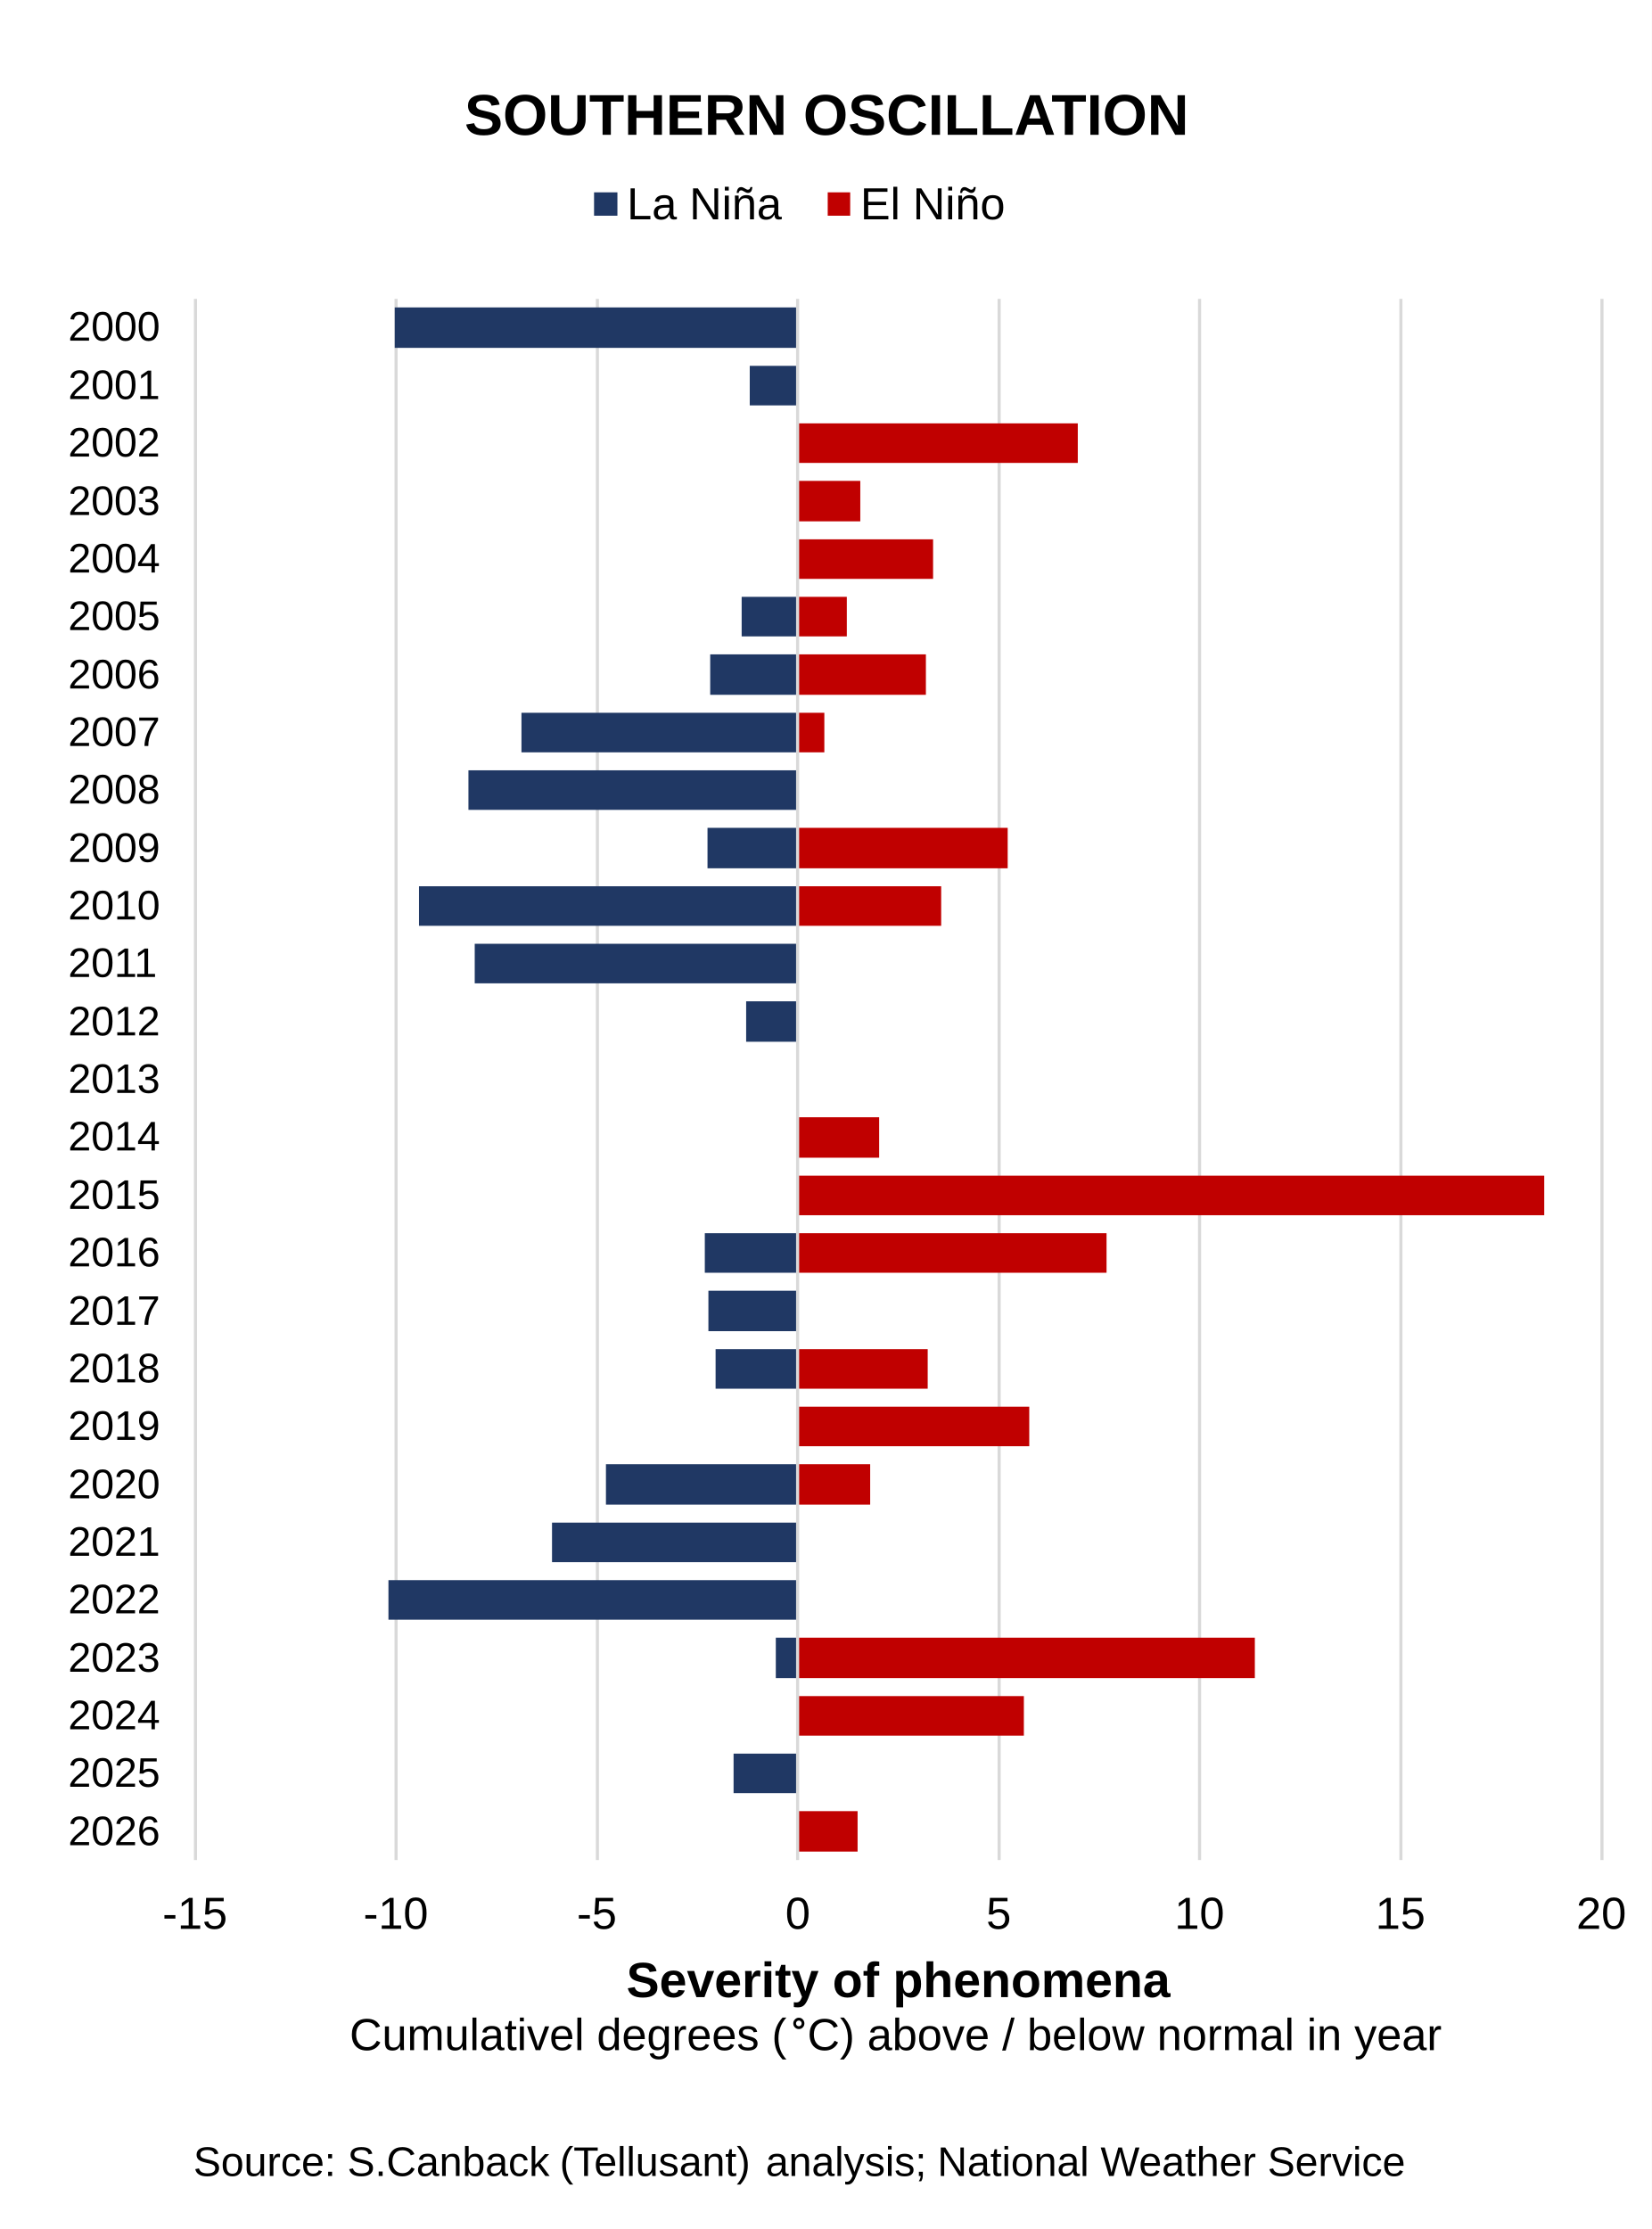
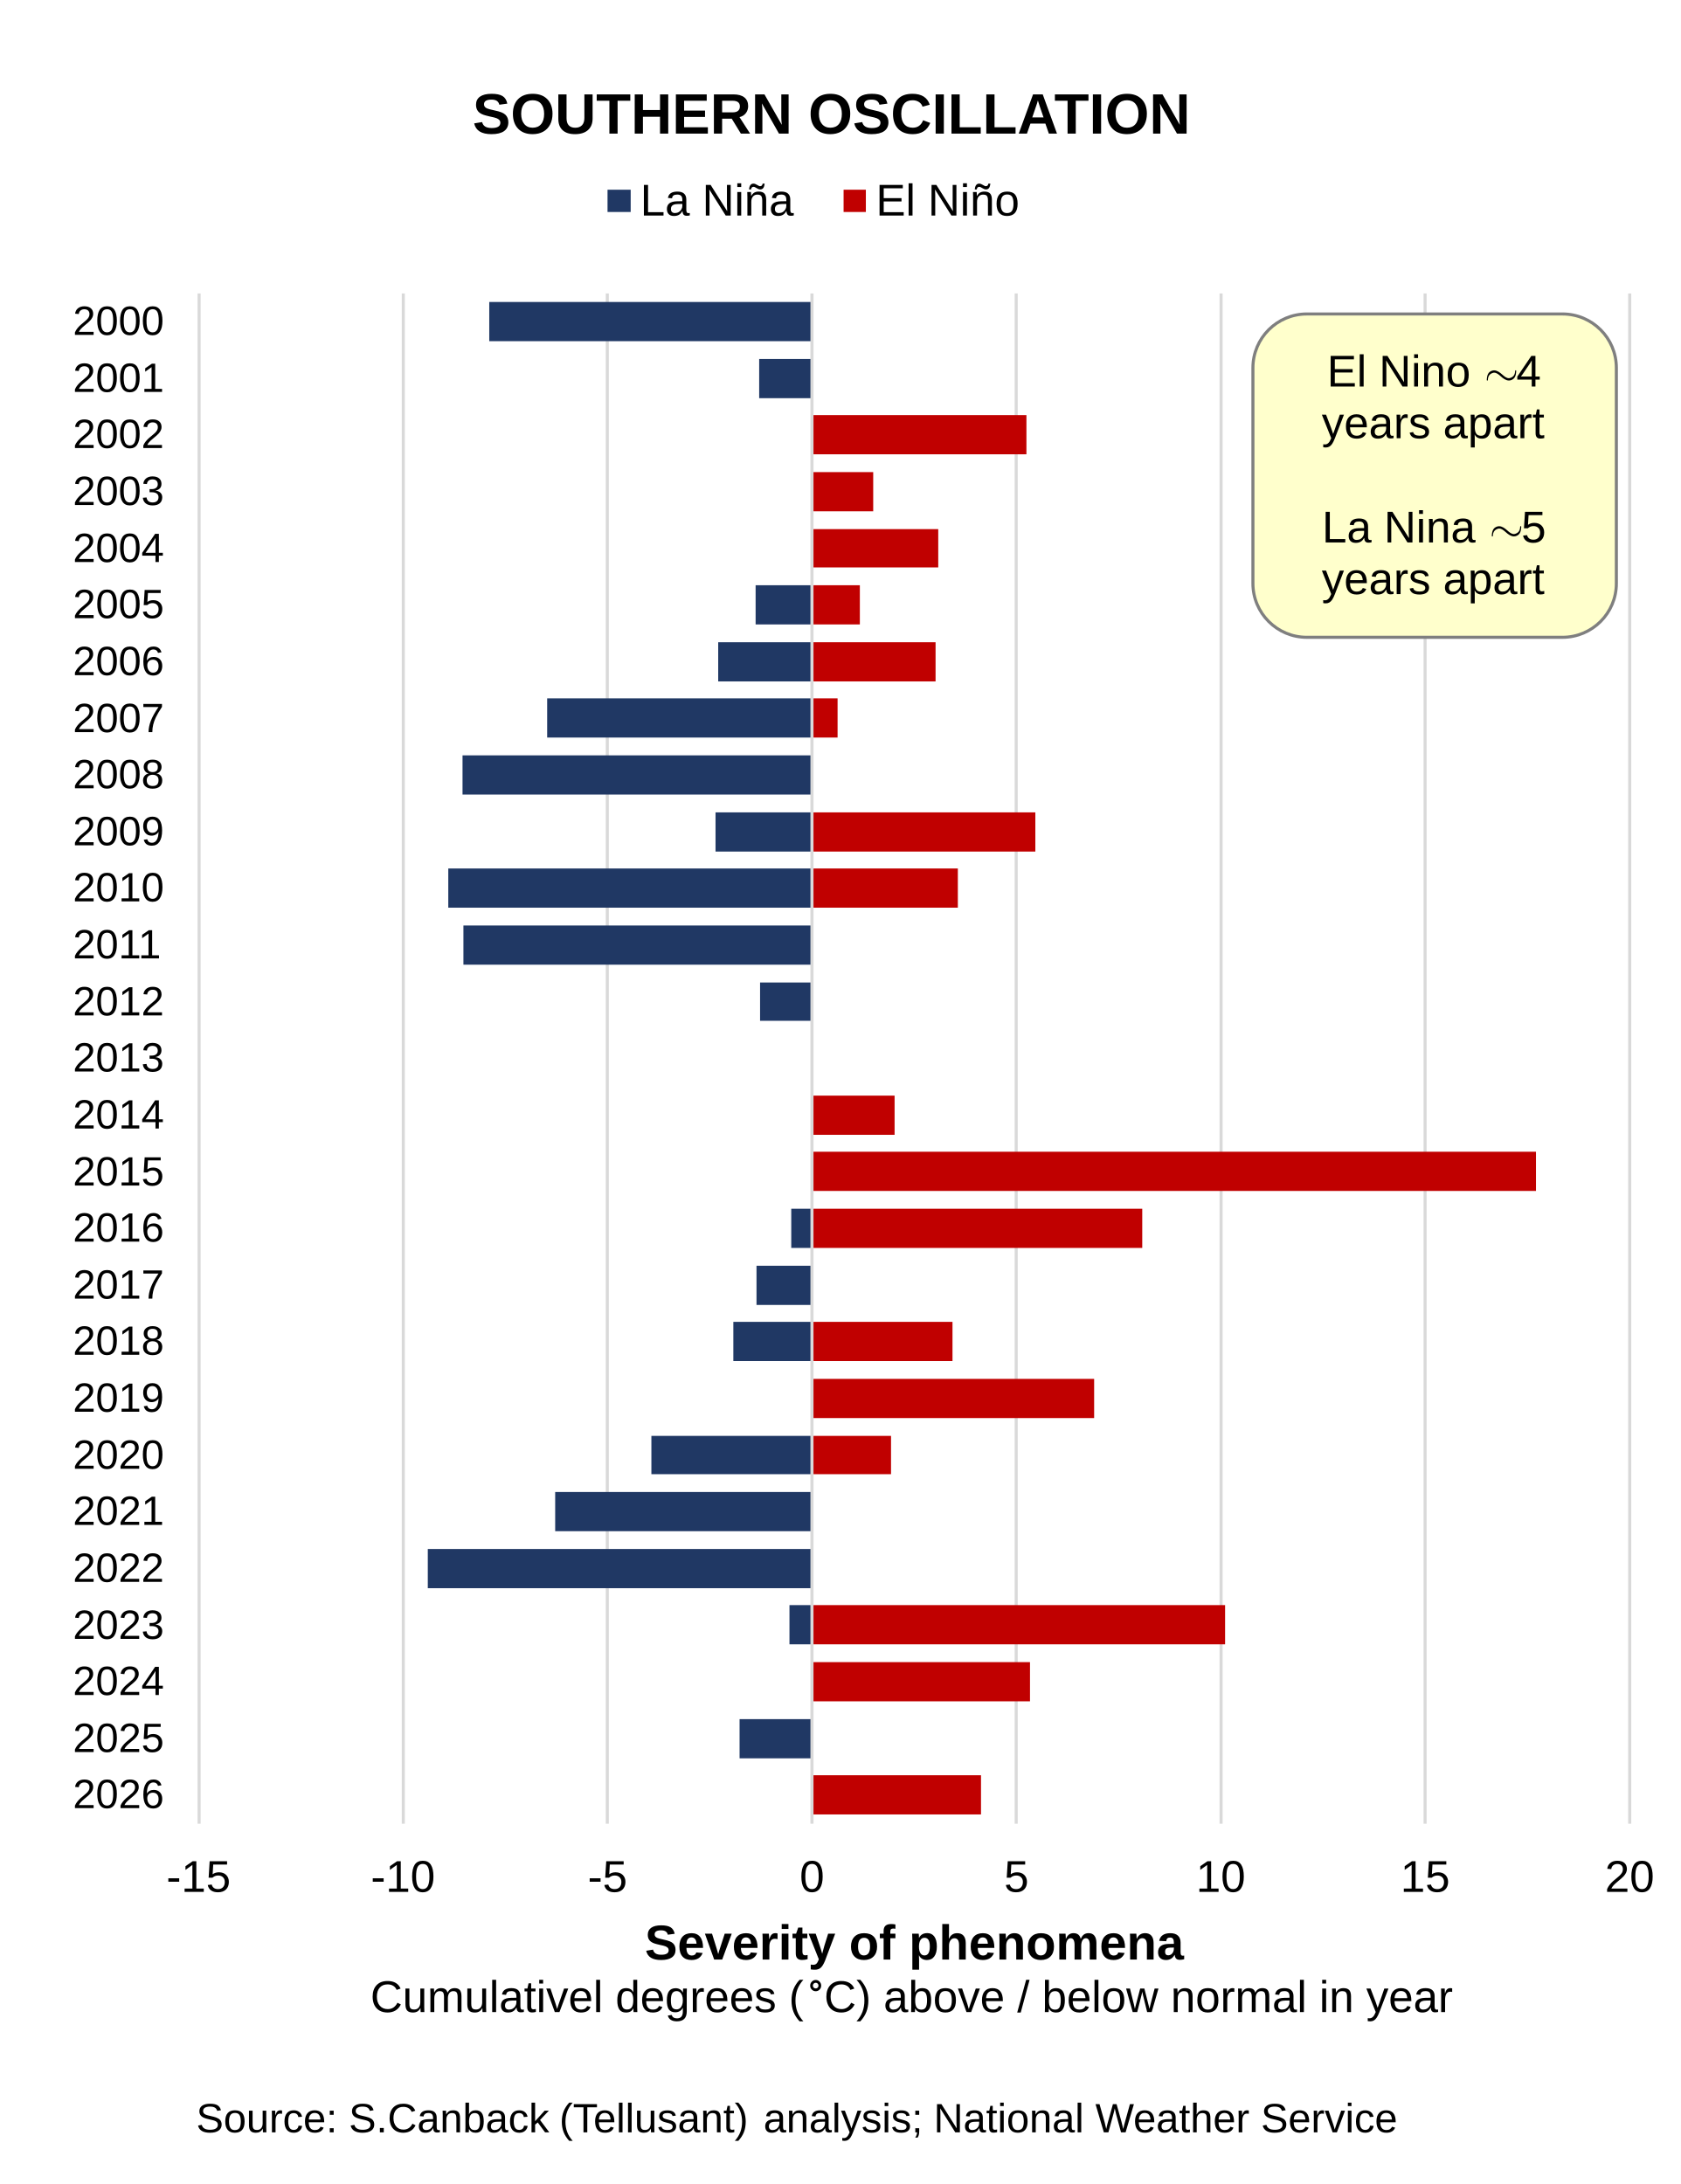
- <svg xmlns="http://www.w3.org/2000/svg" width="1838" height="2480" xml:space="preserve" overflow="hidden">
+ <svg xmlns="http://www.w3.org/2000/svg" width="1887" height="2452" xml:space="preserve" overflow="hidden">
  <defs>
    <clipPath id="clip0">
-       <rect x="6380" y="798" width="1838" height="2480" />
+       <rect x="6557" y="788" width="1887" height="2452" />
    </clipPath>
  </defs>
-   <g clip-path="url(#clip0)" transform="translate(-6380 -798)">
-     <rect x="6380" y="798" width="1838" height="2480" fill="#FFFFFF" />
+   <g clip-path="url(#clip0)" transform="translate(-6557 -788)">
+     <rect x="6557" y="788" width="1887" height="2452" fill="#FFFFFF" />
    <g>
-       <path d="M6597.5 1130.5 6597.5 2867.5M6820.72 1130.5 6820.72 2867.5M7044.73 1130.5 7044.73 2867.5M7491.75 1130.5 7491.75 2867.5M7714.75 1130.5 7714.75 2867.5M7938.76 1130.5 7938.76 2867.5M8162.5 1130.5 8162.5 2867.5" stroke="#D9D9D9" stroke-width="3.438" stroke-linejoin="round" stroke-miterlimit="10" fill="none" />
+       <path d="M6780.5 1117.5 6780.5 2835.5M7009.73 1117.5 7009.73 2835.5M7238.74 1117.5 7238.74 2835.5M7697.75 1117.5 7697.75 2835.5M7927.76 1117.5 7927.76 2835.5M8156.77 1117.5 8156.77 2835.5M8386.5 1117.5 8386.5 2835.5" stroke="#D9D9D9" stroke-width="3.438" stroke-linejoin="round" stroke-miterlimit="10" fill="none" />
    </g>
    <g>
-       <path d="M7334.24 2858.09 7268.24 2858.09 7268.24 2813.09 7334.24 2813.09ZM7519.25 2729.09 7268.24 2729.09 7268.24 2685.09 7519.25 2685.09ZM7776.26 2665.09 7268.24 2665.09 7268.24 2620.09 7776.26 2620.09ZM7348.24 2472.08 7268.24 2472.08 7268.24 2427.08 7348.24 2427.08ZM7525.25 2407.08 7268.24 2407.08 7268.24 2363.08 7525.25 2363.08ZM7412.24 2343.08 7268.24 2343.08 7268.24 2299.08 7412.24 2299.08ZM7611.25 2214.07 7268.24 2214.07 7268.24 2170.07 7611.25 2170.07ZM8098.27 2150.07 7268.24 2150.07 7268.24 2106.07 8098.27 2106.07ZM7358.24 2086.07 7268.24 2086.07 7268.24 2041.07 7358.24 2041.07ZM7427.24 1828.06 7268.24 1828.06 7268.24 1784.06 7427.24 1784.06ZM7501.25 1764.06 7268.24 1764.06 7268.24 1719.06 7501.25 1719.06ZM7297.24 1635.05 7268.24 1635.05 7268.24 1591.05 7297.24 1591.05ZM7410.24 1571.05 7268.24 1571.05 7268.24 1526.05 7410.24 1526.05ZM7322.24 1506.05 7268.24 1506.05 7268.24 1462.05 7322.24 1462.05ZM7418.24 1442.05 7268.24 1442.05 7268.24 1398.05 7418.24 1398.05ZM7337.24 1378.05 7268.24 1378.05 7268.24 1333.04 7337.24 1333.04ZM7579.25 1313.04 7268.24 1313.04 7268.24 1269.04 7579.25 1269.04Z" fill="#C00000" />
+       <path d="M7658.25 2825.09 7468.25 2825.09 7468.25 2781.09 7658.25 2781.09ZM7713.25 2698.09 7468.25 2698.09 7468.25 2654.09 7713.25 2654.09ZM7932.26 2634.09 7468.25 2634.09 7468.25 2590.08 7932.26 2590.08ZM7557.25 2443.08 7468.25 2443.08 7468.25 2400.08 7557.25 2400.08ZM7785.26 2380.08 7468.25 2380.08 7468.25 2336.08 7785.26 2336.08ZM7626.25 2316.08 7468.25 2316.08 7468.25 2272.07 7626.25 2272.07ZM7839.26 2189.07 7468.25 2189.07 7468.25 2145.07 7839.26 2145.07ZM8281.27 2125.07 7468.25 2125.07 7468.25 2081.07 8281.27 2081.07ZM7561.25 2062.07 7468.25 2062.07 7468.25 2018.07 7561.25 2018.07ZM7632.25 1807.06 7468.25 1807.06 7468.25 1763.06 7632.25 1763.06ZM7719.25 1744.06 7468.25 1744.06 7468.25 1700.06 7719.25 1700.06ZM7497.25 1616.05 7468.25 1616.05 7468.25 1572.05 7497.25 1572.05ZM7607.25 1553.05 7468.25 1553.05 7468.25 1509.05 7607.25 1509.05ZM7522.25 1489.05 7468.25 1489.05 7468.25 1445.05 7522.25 1445.05ZM7610.25 1425.05 7468.25 1425.05 7468.25 1382.05 7610.25 1382.05ZM7537.25 1362.04 7468.25 1362.04 7468.25 1318.04 7537.25 1318.04ZM7709.25 1298.04 7468.25 1298.04 7468.25 1254.04 7709.25 1254.04Z" fill="#C00000" />
    </g>
    <g>
-       <path d="M7196.24 2793.09 7268.24 2793.09 7268.24 2749.09 7196.24 2749.09ZM7243.24 2665.09 7268.24 2665.09 7268.24 2620.09 7243.24 2620.09ZM6812.22 2600.09 7268.24 2600.09 7268.24 2556.08 6812.22 2556.08ZM6994.23 2536.08 7268.24 2536.08 7268.24 2492.08 6994.23 2492.08ZM7054.23 2472.08 7268.24 2472.08 7268.24 2427.08 7054.23 2427.08ZM7176.24 2343.08 7268.24 2343.08 7268.24 2299.08 7176.24 2299.08ZM7168.24 2279.07 7268.24 2279.07 7268.24 2234.07 7168.24 2234.07ZM7164.24 2214.07 7268.24 2214.07 7268.24 2170.07 7164.24 2170.07ZM7210.24 1957.06 7268.24 1957.06 7268.24 1912.06 7210.24 1912.06ZM6908.23 1892.06 7268.24 1892.06 7268.24 1848.06 6908.23 1848.06ZM6846.22 1828.06 7268.24 1828.06 7268.24 1784.06 6846.22 1784.06ZM7167.24 1764.06 7268.24 1764.06 7268.24 1719.06 7167.24 1719.06ZM6901.23 1699.06 7268.24 1699.06 7268.24 1655.05 6901.23 1655.05ZM6960.23 1635.05 7268.24 1635.05 7268.24 1591.05 6960.23 1591.05ZM7170.24 1571.05 7268.24 1571.05 7268.24 1526.05 7170.24 1526.05ZM7205.24 1506.05 7268.24 1506.05 7268.24 1462.05 7205.24 1462.05ZM7214.24 1249.04 7268.24 1249.04 7268.24 1205.04 7214.24 1205.04ZM6819.22 1185.04 7268.24 1185.04 7268.24 1140.04 6819.22 1140.04Z" fill="#203864" />
+       <path d="M7387.24 2762.09 7468.25 2762.09 7468.25 2718.09 7387.24 2718.09ZM7443.24 2634.09 7468.25 2634.09 7468.25 2590.08 7443.24 2590.08ZM7037.23 2571.08 7468.25 2571.08 7468.25 2527.08 7037.23 2527.08ZM7180.24 2507.08 7468.25 2507.08 7468.25 2463.08 7180.24 2463.08ZM7288.24 2443.08 7468.25 2443.08 7468.25 2400.08 7288.24 2400.08ZM7380.24 2316.08 7468.25 2316.08 7468.25 2272.07 7380.24 2272.07ZM7406.24 2253.07 7468.25 2253.07 7468.25 2209.07 7406.24 2209.07ZM7445.24 2189.07 7468.25 2189.07 7468.25 2145.07 7445.24 2145.07ZM7410.24 1934.06 7468.25 1934.06 7468.25 1891.06 7410.24 1891.06ZM7077.23 1871.06 7468.25 1871.06 7468.25 1827.06 7077.23 1827.06ZM7060.23 1807.06 7468.25 1807.06 7468.25 1763.06 7060.23 1763.06ZM7360.24 1744.06 7468.25 1744.06 7468.25 1700.06 7360.24 1700.06ZM7076.23 1680.06 7468.25 1680.06 7468.25 1636.05 7076.23 1636.05ZM7171.24 1616.05 7468.25 1616.05 7468.25 1572.05 7171.24 1572.05ZM7363.24 1553.05 7468.25 1553.05 7468.25 1509.05 7363.24 1509.05ZM7405.24 1489.05 7468.25 1489.05 7468.25 1445.05 7405.24 1445.05ZM7409.24 1235.04 7468.25 1235.04 7468.25 1191.04 7409.24 1191.04ZM7106.23 1171.04 7468.25 1171.04 7468.25 1127.04 7106.23 1127.04Z" fill="#203864" />
    </g>
    <g>
-       <path d="M0 0 0 1737" stroke="#D9D9D9" stroke-width="3.438" stroke-linejoin="round" stroke-miterlimit="10" fill="none" fill-rule="evenodd" transform="matrix(1 0 0 -1 7267.5 2867.5)" />
+       <path d="M0 0 0 1718" stroke="#D9D9D9" stroke-width="3.438" stroke-linejoin="round" stroke-miterlimit="10" fill="none" fill-rule="evenodd" transform="matrix(1 0 0 -1 7468.5 2835.5)" />
    </g>
    <g>
-       <text font-family="Arial,Arial_MSFontService,sans-serif" font-weight="400" font-size="50" transform="matrix(1 0 0 1 6560.75 2944)">-15</text>
+       <text font-family="Arial,Arial_MSFontService,sans-serif" font-weight="400" font-size="50" transform="matrix(1 0 0 1 6743.75 2912)">-15</text>
    </g>
    <g>
-       <text font-family="Arial,Arial_MSFontService,sans-serif" font-weight="400" font-size="50" transform="matrix(1 0 0 1 6784.3 2944)">-10</text>
+       <text font-family="Arial,Arial_MSFontService,sans-serif" font-weight="400" font-size="50" transform="matrix(1 0 0 1 6973.24 2912)">-10</text>
    </g>
    <g>
-       <text font-family="Arial,Arial_MSFontService,sans-serif" font-weight="400" font-size="50" transform="matrix(1 0 0 1 7021.87 2944)">-5</text>
+       <text font-family="Arial,Arial_MSFontService,sans-serif" font-weight="400" font-size="50" transform="matrix(1 0 0 1 7216.76 2912)">-5</text>
    </g>
    <g>
-       <text font-family="Arial,Arial_MSFontService,sans-serif" font-weight="400" font-size="50" transform="matrix(1 0 0 1 7253.81 2944)">0</text>
+       <text font-family="Arial,Arial_MSFontService,sans-serif" font-weight="400" font-size="50" transform="matrix(1 0 0 1 7454.65 2912)">0</text>
    </g>
    <g>
-       <text font-family="Arial,Arial_MSFontService,sans-serif" font-weight="400" font-size="50" transform="matrix(1 0 0 1 7477.35 2944)">5</text>
+       <text font-family="Arial,Arial_MSFontService,sans-serif" font-weight="400" font-size="50" transform="matrix(1 0 0 1 7684.14 2912)">5</text>
    </g>
    <g>
-       <text font-family="Arial,Arial_MSFontService,sans-serif" font-weight="400" font-size="50" transform="matrix(1 0 0 1 7686.87 2944)">10</text>
+       <text font-family="Arial,Arial_MSFontService,sans-serif" font-weight="400" font-size="50" transform="matrix(1 0 0 1 7899.6 2912)">10</text>
    </g>
    <g>
-       <text font-family="Arial,Arial_MSFontService,sans-serif" font-weight="400" font-size="50" transform="matrix(1 0 0 1 7910.42 2944)">15</text>
+       <text font-family="Arial,Arial_MSFontService,sans-serif" font-weight="400" font-size="50" transform="matrix(1 0 0 1 8129.09 2912)">15</text>
    </g>
    <g>
-       <text font-family="Arial,Arial_MSFontService,sans-serif" font-weight="400" font-size="50" transform="matrix(1 0 0 1 8133.96 2944)">20</text>
+       <text font-family="Arial,Arial_MSFontService,sans-serif" font-weight="400" font-size="50" transform="matrix(1 0 0 1 8358.58 2912)">20</text>
    </g>
    <g>
-       <text font-family="Arial,Arial_MSFontService,sans-serif" font-weight="400" font-size="46" transform="matrix(1 0 0 1 6455.82 2851)">2026</text>
+       <text font-family="Arial,Arial_MSFontService,sans-serif" font-weight="400" font-size="46" transform="matrix(1 0 0 1 6638.82 2818)">2026</text>
    </g>
    <g>
-       <text font-family="Arial,Arial_MSFontService,sans-serif" font-weight="400" font-size="46" transform="matrix(1 0 0 1 6455.82 2786)">2025</text>
+       <text font-family="Arial,Arial_MSFontService,sans-serif" font-weight="400" font-size="46" transform="matrix(1 0 0 1 6638.82 2755)">2025</text>
    </g>
    <g>
-       <text font-family="Arial,Arial_MSFontService,sans-serif" font-weight="400" font-size="46" transform="matrix(1 0 0 1 6455.82 2722)">2024</text>
+       <text font-family="Arial,Arial_MSFontService,sans-serif" font-weight="400" font-size="46" transform="matrix(1 0 0 1 6638.82 2691)">2024</text>
    </g>
    <g>
-       <text font-family="Arial,Arial_MSFontService,sans-serif" font-weight="400" font-size="46" transform="matrix(1 0 0 1 6455.82 2658)">2023</text>
+       <text font-family="Arial,Arial_MSFontService,sans-serif" font-weight="400" font-size="46" transform="matrix(1 0 0 1 6638.82 2628)">2023</text>
    </g>
    <g>
-       <text font-family="Arial,Arial_MSFontService,sans-serif" font-weight="400" font-size="46" transform="matrix(1 0 0 1 6455.82 2593)">2022</text>
+       <text font-family="Arial,Arial_MSFontService,sans-serif" font-weight="400" font-size="46" transform="matrix(1 0 0 1 6638.82 2564)">2022</text>
    </g>
    <g>
-       <text font-family="Arial,Arial_MSFontService,sans-serif" font-weight="400" font-size="46" transform="matrix(1 0 0 1 6455.82 2529)">2021</text>
+       <text font-family="Arial,Arial_MSFontService,sans-serif" font-weight="400" font-size="46" transform="matrix(1 0 0 1 6638.82 2500)">2021</text>
    </g>
    <g>
-       <text font-family="Arial,Arial_MSFontService,sans-serif" font-weight="400" font-size="46" transform="matrix(1 0 0 1 6455.82 2465)">2020</text>
+       <text font-family="Arial,Arial_MSFontService,sans-serif" font-weight="400" font-size="46" transform="matrix(1 0 0 1 6638.82 2437)">2020</text>
    </g>
    <g>
-       <text font-family="Arial,Arial_MSFontService,sans-serif" font-weight="400" font-size="46" transform="matrix(1 0 0 1 6455.82 2400)">2019</text>
+       <text font-family="Arial,Arial_MSFontService,sans-serif" font-weight="400" font-size="46" transform="matrix(1 0 0 1 6638.82 2373)">2019</text>
    </g>
    <g>
-       <text font-family="Arial,Arial_MSFontService,sans-serif" font-weight="400" font-size="46" transform="matrix(1 0 0 1 6455.82 2336)">2018</text>
+       <text font-family="Arial,Arial_MSFontService,sans-serif" font-weight="400" font-size="46" transform="matrix(1 0 0 1 6638.82 2309)">2018</text>
    </g>
    <g>
-       <text font-family="Arial,Arial_MSFontService,sans-serif" font-weight="400" font-size="46" transform="matrix(1 0 0 1 6455.82 2272)">2017</text>
+       <text font-family="Arial,Arial_MSFontService,sans-serif" font-weight="400" font-size="46" transform="matrix(1 0 0 1 6638.82 2246)">2017</text>
    </g>
    <g>
-       <text font-family="Arial,Arial_MSFontService,sans-serif" font-weight="400" font-size="46" transform="matrix(1 0 0 1 6455.82 2207)">2016</text>
+       <text font-family="Arial,Arial_MSFontService,sans-serif" font-weight="400" font-size="46" transform="matrix(1 0 0 1 6638.82 2182)">2016</text>
    </g>
    <g>
-       <text font-family="Arial,Arial_MSFontService,sans-serif" font-weight="400" font-size="46" transform="matrix(1 0 0 1 6455.82 2143)">2015</text>
+       <text font-family="Arial,Arial_MSFontService,sans-serif" font-weight="400" font-size="46" transform="matrix(1 0 0 1 6638.82 2119)">2015</text>
    </g>
    <g>
-       <text font-family="Arial,Arial_MSFontService,sans-serif" font-weight="400" font-size="46" transform="matrix(1 0 0 1 6455.82 2078)">2014</text>
+       <text font-family="Arial,Arial_MSFontService,sans-serif" font-weight="400" font-size="46" transform="matrix(1 0 0 1 6638.82 2055)">2014</text>
    </g>
    <g>
-       <text font-family="Arial,Arial_MSFontService,sans-serif" font-weight="400" font-size="46" transform="matrix(1 0 0 1 6455.82 2014)">2013</text>
+       <text font-family="Arial,Arial_MSFontService,sans-serif" font-weight="400" font-size="46" transform="matrix(1 0 0 1 6638.82 1991)">2013</text>
    </g>
    <g>
-       <text font-family="Arial,Arial_MSFontService,sans-serif" font-weight="400" font-size="46" transform="matrix(1 0 0 1 6455.82 1950)">2012</text>
+       <text font-family="Arial,Arial_MSFontService,sans-serif" font-weight="400" font-size="46" transform="matrix(1 0 0 1 6638.82 1928)">2012</text>
    </g>
    <g>
-       <text font-family="Arial,Arial_MSFontService,sans-serif" font-weight="400" font-size="46" transform="matrix(1 0 0 1 6455.82 1885)">2011</text>
+       <text font-family="Arial,Arial_MSFontService,sans-serif" font-weight="400" font-size="46" transform="matrix(1 0 0 1 6638.82 1864)">2011</text>
    </g>
    <g>
-       <text font-family="Arial,Arial_MSFontService,sans-serif" font-weight="400" font-size="46" transform="matrix(1 0 0 1 6455.82 1821)">2010</text>
+       <text font-family="Arial,Arial_MSFontService,sans-serif" font-weight="400" font-size="46" transform="matrix(1 0 0 1 6638.82 1800)">2010</text>
    </g>
    <g>
-       <text font-family="Arial,Arial_MSFontService,sans-serif" font-weight="400" font-size="46" transform="matrix(1 0 0 1 6455.82 1757)">2009</text>
+       <text font-family="Arial,Arial_MSFontService,sans-serif" font-weight="400" font-size="46" transform="matrix(1 0 0 1 6638.82 1737)">2009</text>
    </g>
    <g>
-       <text font-family="Arial,Arial_MSFontService,sans-serif" font-weight="400" font-size="46" transform="matrix(1 0 0 1 6455.82 1692)">2008</text>
+       <text font-family="Arial,Arial_MSFontService,sans-serif" font-weight="400" font-size="46" transform="matrix(1 0 0 1 6638.82 1673)">2008</text>
    </g>
    <g>
-       <text font-family="Arial,Arial_MSFontService,sans-serif" font-weight="400" font-size="46" transform="matrix(1 0 0 1 6455.82 1628)">2007</text>
+       <text font-family="Arial,Arial_MSFontService,sans-serif" font-weight="400" font-size="46" transform="matrix(1 0 0 1 6638.82 1610)">2007</text>
    </g>
    <g>
-       <text font-family="Arial,Arial_MSFontService,sans-serif" font-weight="400" font-size="46" transform="matrix(1 0 0 1 6455.82 1564)">2006</text>
+       <text font-family="Arial,Arial_MSFontService,sans-serif" font-weight="400" font-size="46" transform="matrix(1 0 0 1 6638.82 1546)">2006</text>
    </g>
    <g>
-       <text font-family="Arial,Arial_MSFontService,sans-serif" font-weight="400" font-size="46" transform="matrix(1 0 0 1 6455.82 1499)">2005</text>
+       <text font-family="Arial,Arial_MSFontService,sans-serif" font-weight="400" font-size="46" transform="matrix(1 0 0 1 6638.82 1482)">2005</text>
    </g>
    <g>
-       <text font-family="Arial,Arial_MSFontService,sans-serif" font-weight="400" font-size="46" transform="matrix(1 0 0 1 6455.82 1435)">2004</text>
+       <text font-family="Arial,Arial_MSFontService,sans-serif" font-weight="400" font-size="46" transform="matrix(1 0 0 1 6638.82 1419)">2004</text>
    </g>
    <g>
-       <text font-family="Arial,Arial_MSFontService,sans-serif" font-weight="400" font-size="46" transform="matrix(1 0 0 1 6455.82 1371)">2003</text>
+       <text font-family="Arial,Arial_MSFontService,sans-serif" font-weight="400" font-size="46" transform="matrix(1 0 0 1 6638.82 1355)">2003</text>
    </g>
    <g>
-       <text font-family="Arial,Arial_MSFontService,sans-serif" font-weight="400" font-size="46" transform="matrix(1 0 0 1 6455.82 1306)">2002</text>
+       <text font-family="Arial,Arial_MSFontService,sans-serif" font-weight="400" font-size="46" transform="matrix(1 0 0 1 6638.82 1291)">2002</text>
    </g>
    <g>
-       <text font-family="Arial,Arial_MSFontService,sans-serif" font-weight="400" font-size="46" transform="matrix(1 0 0 1 6455.82 1242)">2001</text>
+       <text font-family="Arial,Arial_MSFontService,sans-serif" font-weight="400" font-size="46" transform="matrix(1 0 0 1 6638.82 1228)">2001</text>
    </g>
    <g>
-       <text font-family="Arial,Arial_MSFontService,sans-serif" font-weight="400" font-size="46" transform="matrix(1 0 0 1 6455.82 1177)">2000</text>
+       <text font-family="Arial,Arial_MSFontService,sans-serif" font-weight="400" font-size="46" transform="matrix(1 0 0 1 6638.82 1164)">2000</text>
    </g>
    <g>
-       <text font-family="Arial,Arial_MSFontService,sans-serif" font-weight="700" font-size="55" transform="matrix(1 0 0 1 7076.99 3020)">Severity of phenomena</text>
+       <text font-family="Arial,Arial_MSFontService,sans-serif" font-weight="700" font-size="55" transform="matrix(1 0 0 1 7280.83 2988)">Severity of phenomena</text>
    </g>
    <g>
-       <text font-family="Arial,Arial_MSFontService,sans-serif" font-weight="400" font-size="50" transform="matrix(1 0 0 1 6768.97 3079)">Cumulativel degrees (</text>
+       <text font-family="Arial,Arial_MSFontService,sans-serif" font-weight="400" font-size="50" transform="matrix(1 0 0 1 6972.78 3047)">Cumulativel degrees (</text>
    </g>
    <g>
-       <text font-family="Roboto,Roboto_MSFontService,sans-serif" font-weight="400" font-size="50" transform="matrix(1 0 0 1 7259.48 3079)">°</text>
+       <text font-family="Roboto,Roboto_MSFontService,sans-serif" font-weight="400" font-size="50" transform="matrix(1 0 0 1 7463.29 3047)">°</text>
    </g>
    <g>
-       <text font-family="Arial,Arial_MSFontService,sans-serif" font-weight="400" font-size="50" transform="matrix(1 0 0 1 7278.31 3079)">C) above / below normal in year</text>
+       <text font-family="Arial,Arial_MSFontService,sans-serif" font-weight="400" font-size="50" transform="matrix(1 0 0 1 7482.13 3047)">C) above / below normal in year</text>
    </g>
    <g>
-       <text font-family="Arial,Arial_MSFontService,sans-serif" font-weight="700" font-size="64" transform="matrix(1 0 0 1 6896.85 948)">SOUTHERN OSCILLATION</text>
+       <text font-family="Arial,Arial_MSFontService,sans-serif" font-weight="700" font-size="64" transform="matrix(1 0 0 1 7087.46 938)">SOUTHERN OSCILLATION</text>
    </g>
    <g>
-       <rect x="7041" y="1012" width="26" height="26" fill="#203864" />
+       <rect x="7239" y="1001" width="26" height="25" fill="#203864" />
    </g>
    <g>
-       <text font-family="Arial,Arial_MSFontService,sans-serif" font-weight="400" font-size="50" transform="matrix(1 0 0 1 7077.55 1042)">La Niña</text>
+       <text font-family="Arial,Arial_MSFontService,sans-serif" font-weight="400" font-size="50" transform="matrix(1 0 0 1 7275.72 1030)">La Niña</text>
    </g>
    <g>
-       <rect x="7301" y="1012" width="25" height="26" fill="#C00000" />
+       <rect x="7504" y="1001" width="25" height="25" fill="#C00000" />
    </g>
    <g>
-       <text font-family="Arial,Arial_MSFontService,sans-serif" font-weight="400" font-size="50" transform="matrix(1 0 0 1 7337.28 1042)">El Niño</text>
+       <text font-family="Arial,Arial_MSFontService,sans-serif" font-weight="400" font-size="50" transform="matrix(1 0 0 1 7540.27 1030)">El Niño</text>
    </g>
    <g>
      <g>
-         <text font-family="Arial,Arial_MSFontService,sans-serif" font-weight="400" font-size="46" transform="matrix(1 0 0 1 6595.17 3219)">Source: S.Canback</text>
+         <text font-family="Arial,Arial_MSFontService,sans-serif" font-weight="400" font-size="46" transform="matrix(1 0 0 1 6777.24 3182)">Source: S.Canback</text>
      </g>
    </g>
    <g>
      <g>
-         <text font-family="Arial,Arial_MSFontService,sans-serif" font-weight="400" font-size="46" transform="matrix(1 0 0 1 7002.77 3219)">(</text>
+         <text font-family="Arial,Arial_MSFontService,sans-serif" font-weight="400" font-size="46" transform="matrix(1 0 0 1 7184.84 3182)">(</text>
      </g>
    </g>
    <g>
      <g>
-         <text font-family="Arial,Arial_MSFontService,sans-serif" font-weight="400" font-size="46" transform="matrix(1 0 0 1 7018.03 3219)">Tellusant)</text>
+         <text font-family="Arial,Arial_MSFontService,sans-serif" font-weight="400" font-size="46" transform="matrix(1 0 0 1 7200.1 3182)">Tellusant)</text>
      </g>
    </g>
    <g>
      <g>
-         <text font-family="Arial,Arial_MSFontService,sans-serif" font-weight="400" font-size="46" transform="matrix(1 0 0 1 7231.98 3219)">analysis; </text>
+         <text font-family="Arial,Arial_MSFontService,sans-serif" font-weight="400" font-size="46" transform="matrix(1 0 0 1 7414.05 3182)">analysis; </text>
      </g>
    </g>
    <g>
      <g>
-         <text font-family="Arial,Arial_MSFontService,sans-serif" font-weight="400" font-size="46" transform="matrix(1 0 0 1 7423.02 3219)">National Weather Service</text>
+         <text font-family="Arial,Arial_MSFontService,sans-serif" font-weight="400" font-size="46" transform="matrix(1 0 0 1 7605.08 3182)">National Weather Service</text>
      </g>
+     </g>
+     <path d="M7963.5 1201C7963.5 1167.59 7990.59 1140.5 8024 1140.5L8311 1140.5C8344.41 1140.5 8371.5 1167.59 8371.5 1201L8371.5 1443C8371.5 1476.41 8344.41 1503.5 8311 1503.5L8024 1503.5C7990.59 1503.5 7963.5 1476.41 7963.5 1443Z" stroke="#7F7F7F" stroke-width="3.438" stroke-miterlimit="8" fill="#FFFFCC" fill-rule="evenodd" />
+     <text font-family="Arial,Arial_MSFontService,sans-serif" font-weight="400" font-size="50" transform="matrix(1 0 0 1 8046.68 1222)">El Nino </text>
+     <text font-family="Cambria Math,Cambria Math_MSFontService,sans-serif" font-weight="400" font-size="50" transform="matrix(1 0 0 1 8223.23 1222)">∼</text>
+     <text font-family="Arial,Arial_MSFontService,sans-serif" font-weight="400" font-size="50" transform="matrix(1 0 0 1 8259.14 1222)">4 </text>
+     <text font-family="Arial,Arial_MSFontService,sans-serif" font-weight="400" font-size="50" transform="matrix(1 0 0 1 8040.79 1280)">years apart</text>
+     <text font-family="Arial,Arial_MSFontService,sans-serif" font-weight="400" font-size="50" transform="matrix(1 0 0 1 8041.05 1397)">La Nina </text>
+     <text font-family="Cambria Math,Cambria Math_MSFontService,sans-serif" font-weight="400" font-size="50" transform="matrix(1 0 0 1 8228.87 1397)">∼</text>
+     <text font-family="Arial,Arial_MSFontService,sans-serif" font-weight="400" font-size="50" transform="matrix(1 0 0 1 8264.78 1397)">5 </text>
+     <g>
+       <text font-family="Arial,Arial_MSFontService,sans-serif" font-weight="400" font-size="50" transform="matrix(1 0 0 1 8040.79 1455)">years apart</text>
    </g>
  </g>
</svg>
